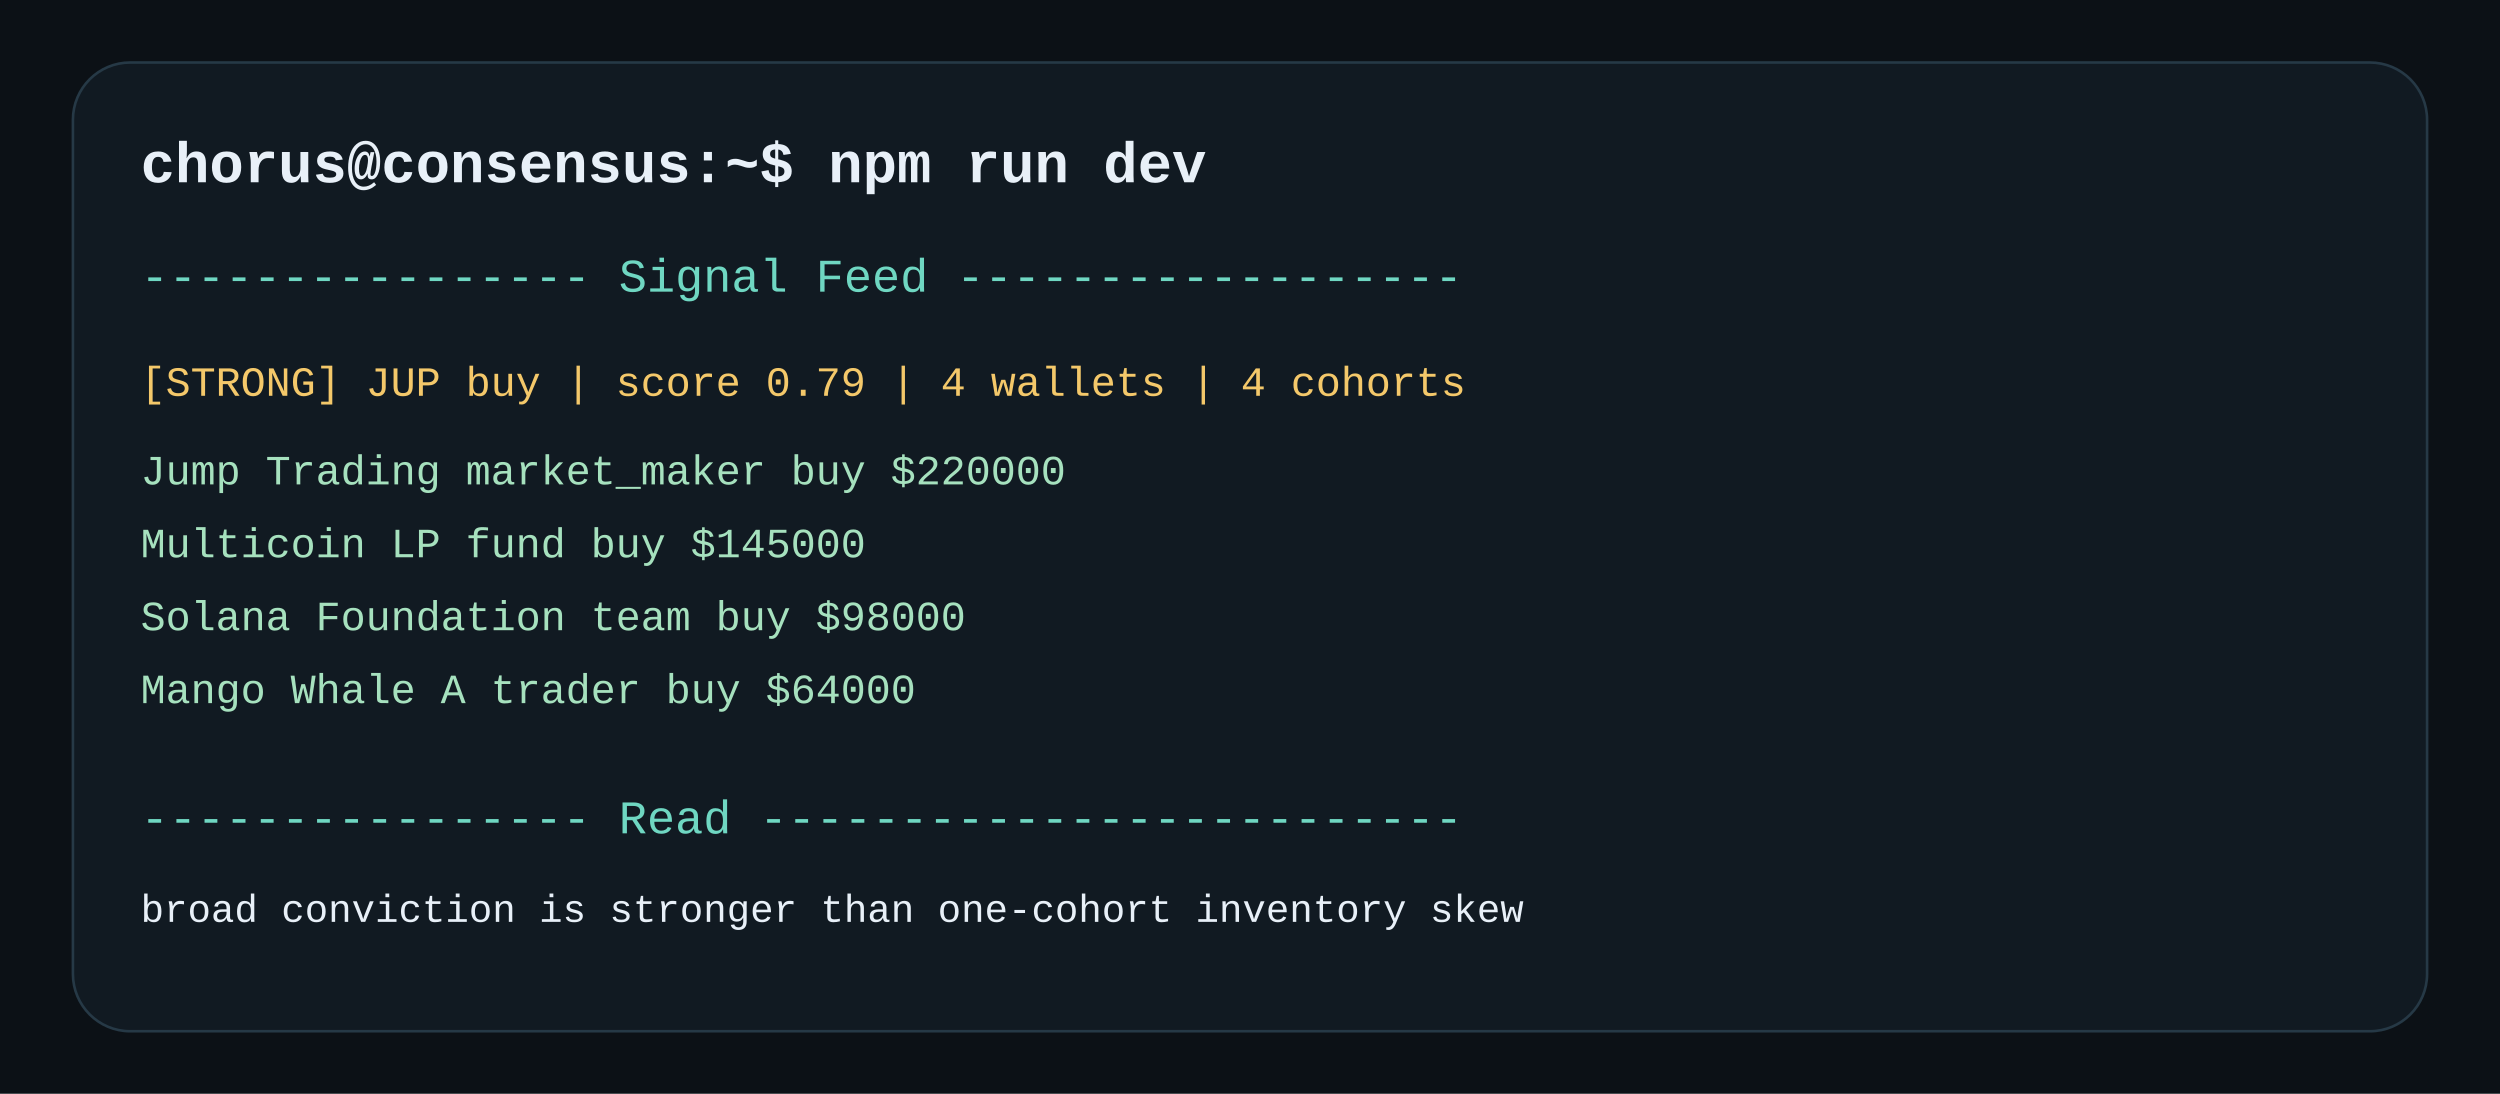
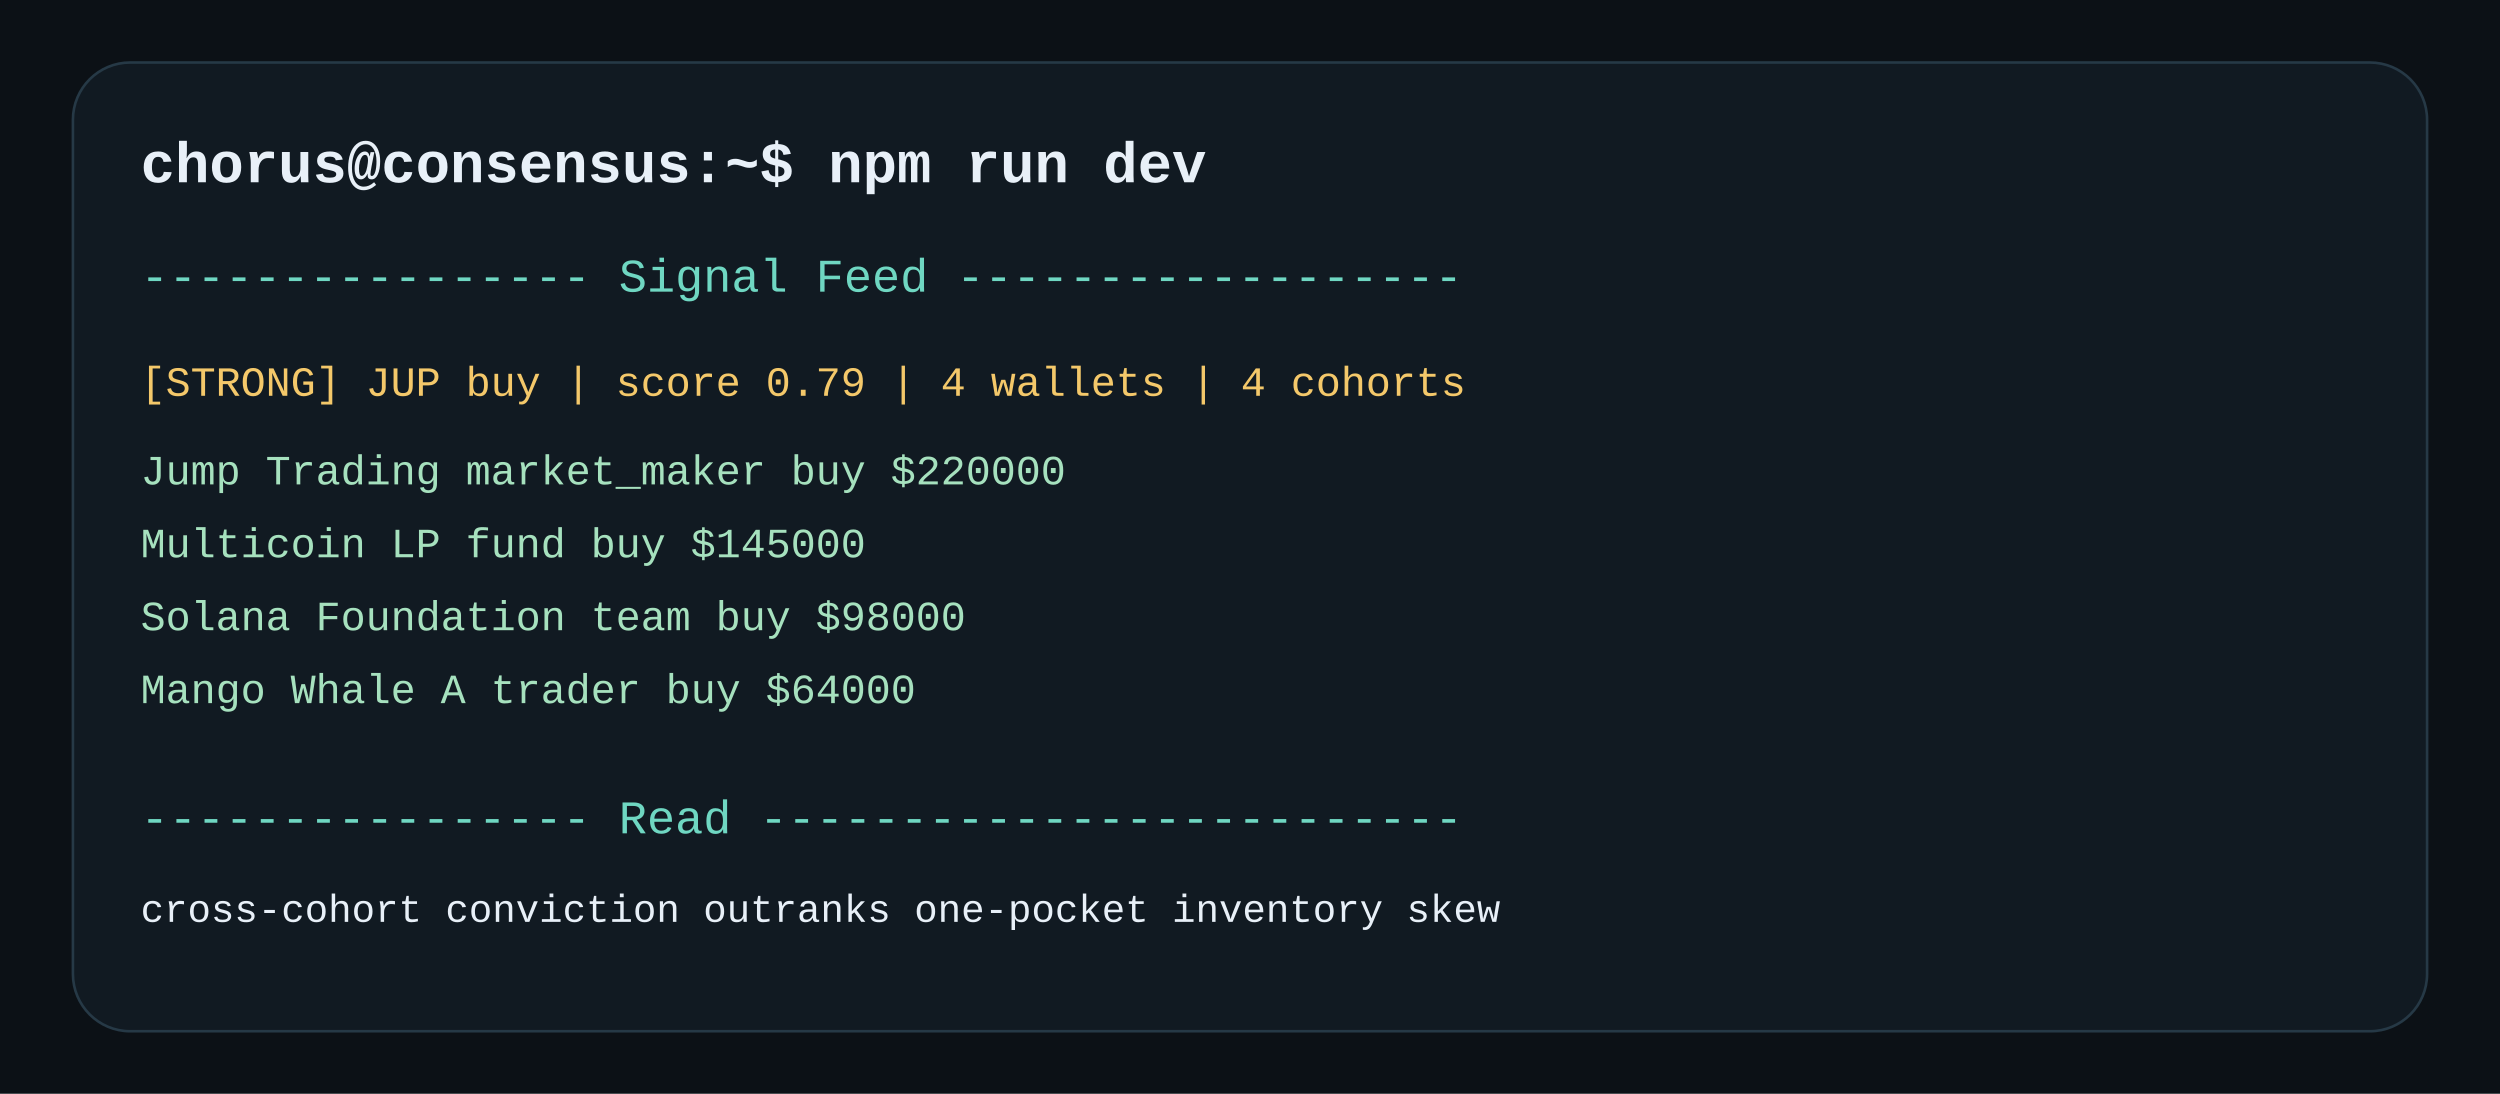
<svg xmlns="http://www.w3.org/2000/svg" width="960" height="420" viewBox="0 0 960 420" fill="none">
  <rect width="960" height="420" fill="#0C1116" />
  <rect x="28" y="24" width="904" height="372" rx="22" fill="#111A22" stroke="#263946" />
  <text x="54" y="70" fill="#E8F0F8" font-family="Courier New, monospace" font-size="22" font-weight="700">chorus@consensus:~$ npm run dev</text>
  <text x="54" y="112" fill="#6FD7C2" font-family="Courier New, monospace" font-size="18">---------------- Signal Feed ------------------</text>
  <text x="54" y="152" fill="#F4C86A" font-family="Courier New, monospace" font-size="16">[STRONG] JUP buy | score 0.79 | 4 wallets | 4 cohorts</text>
  <text x="54" y="186" fill="#A6E1BE" font-family="Courier New, monospace" font-size="16">Jump Trading      market_maker  buy   $220000</text>
  <text x="54" y="214" fill="#A6E1BE" font-family="Courier New, monospace" font-size="16">Multicoin LP      fund          buy   $145000</text>
  <text x="54" y="242" fill="#A6E1BE" font-family="Courier New, monospace" font-size="16">Solana Foundation team          buy   $98000</text>
  <text x="54" y="270" fill="#A6E1BE" font-family="Courier New, monospace" font-size="16">Mango Whale A     trader        buy   $64000</text>
  <text x="54" y="320" fill="#6FD7C2" font-family="Courier New, monospace" font-size="18">---------------- Read -------------------------</text>
-   <text x="54" y="354" fill="#E8F0F8" font-family="Courier New, monospace" font-size="15">broad conviction is stronger than one-cohort inventory skew</text>
+   <text x="54" y="354" fill="#E8F0F8" font-family="Courier New, monospace" font-size="15">cross-cohort conviction outranks one-pocket inventory skew</text>
</svg>
